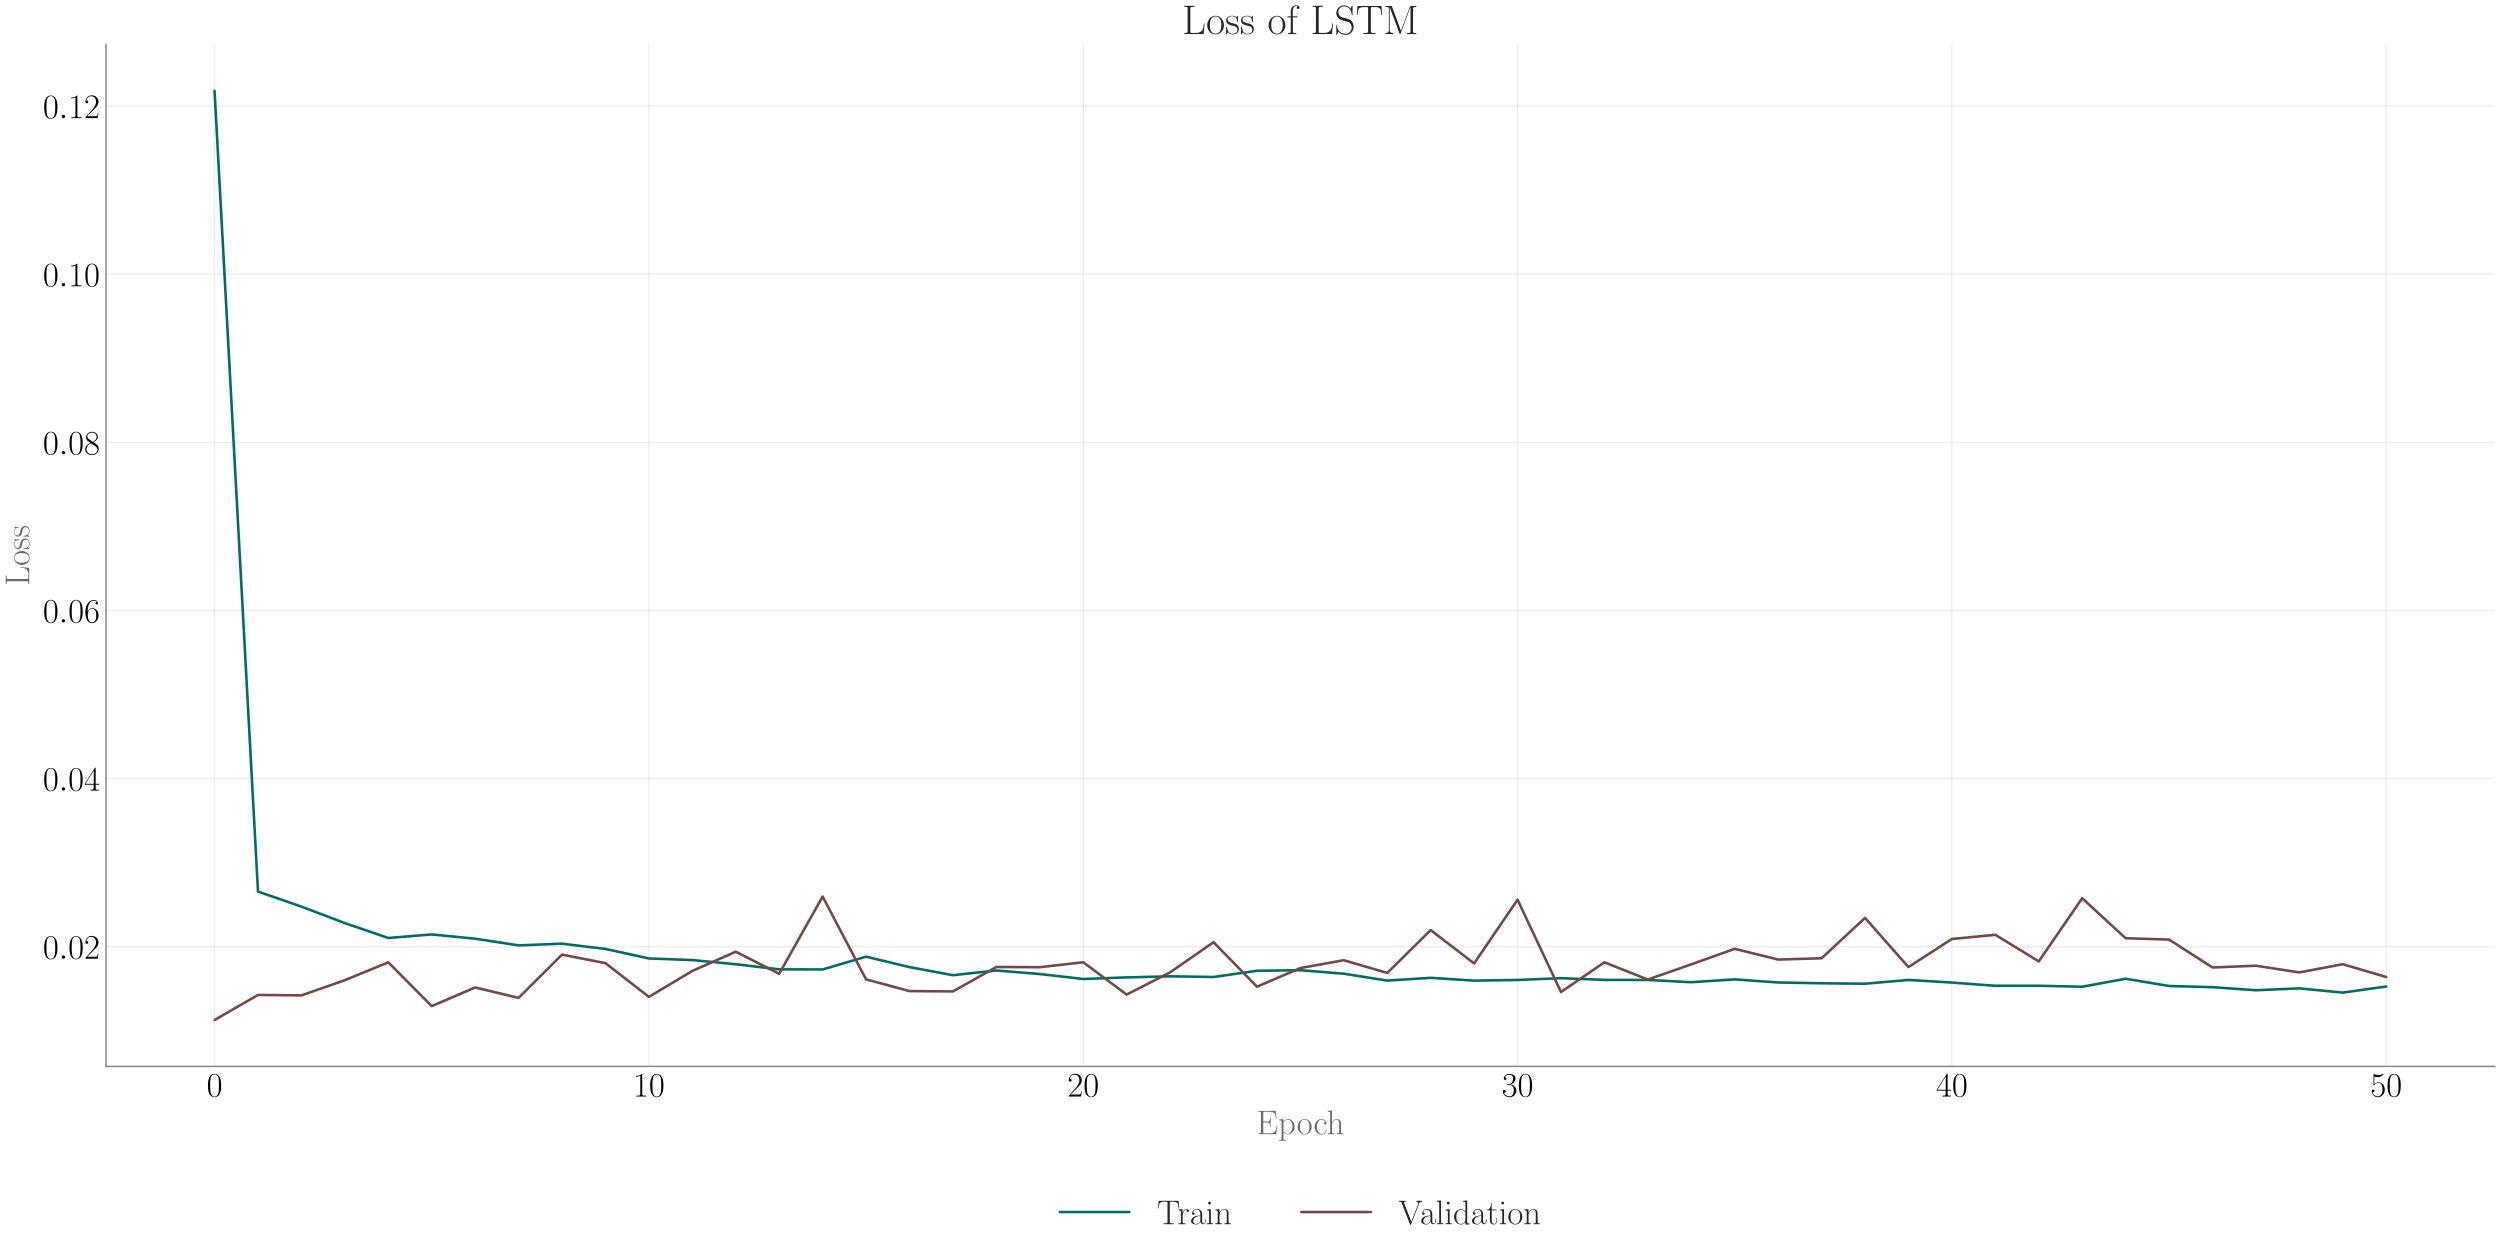
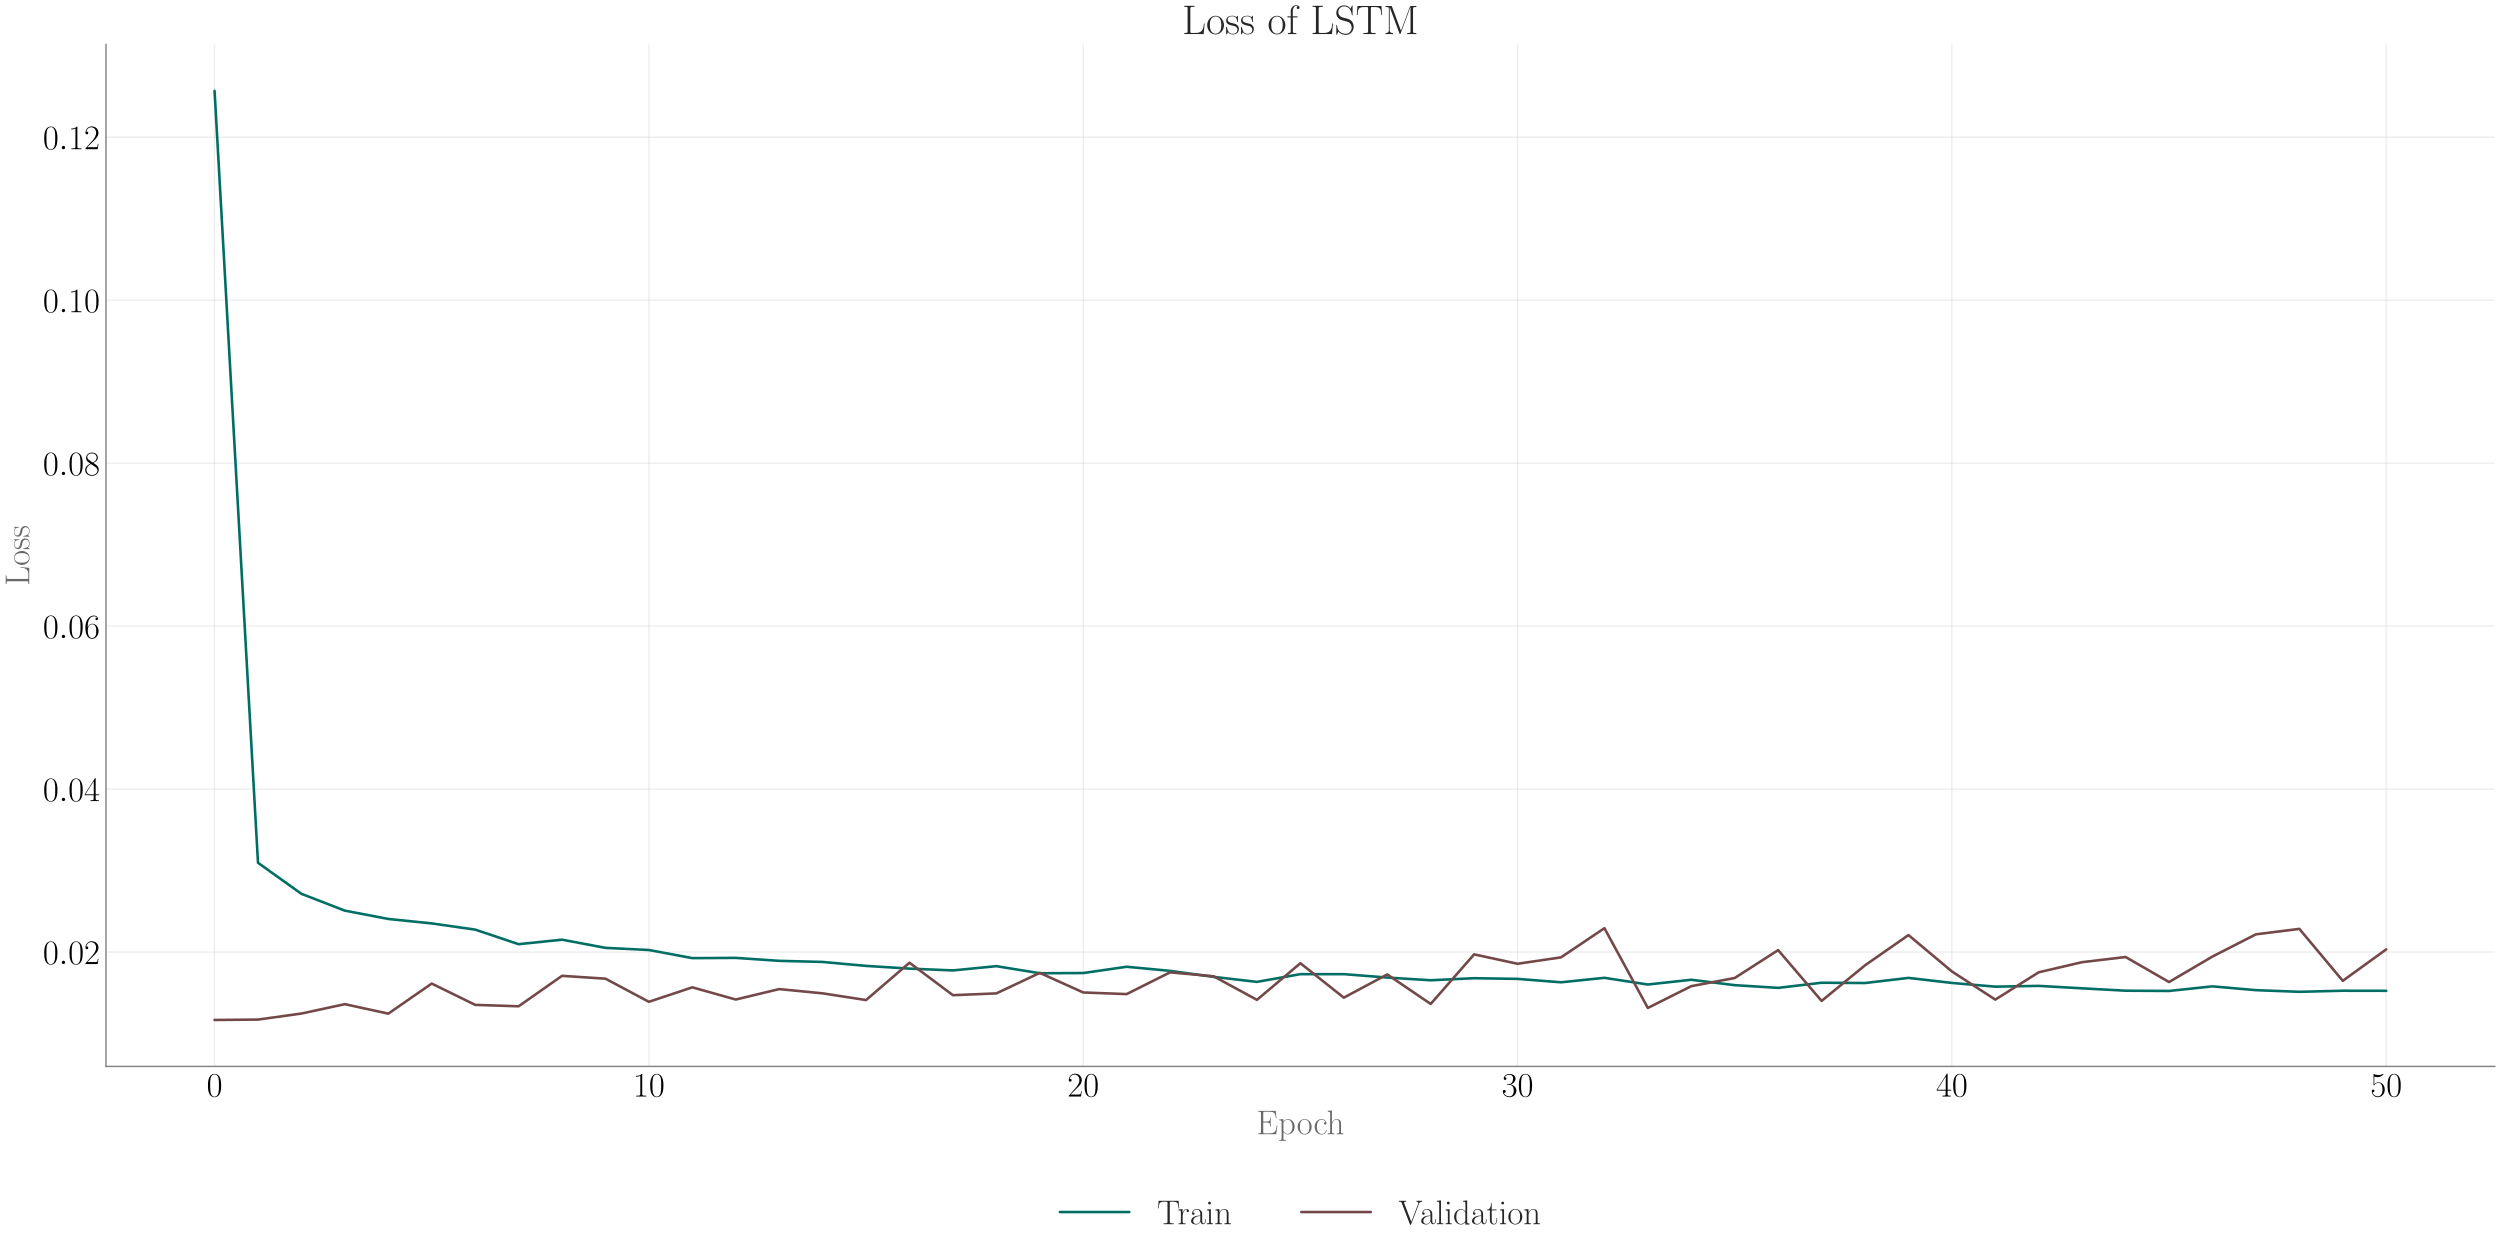
<svg xmlns="http://www.w3.org/2000/svg" xmlns:xlink="http://www.w3.org/1999/xlink" width="1440pt" height="720pt" viewBox="0 0 1440 720" version="1.1">
  <defs>
    <style type="text/css">*{stroke-linejoin: round; stroke-linecap: butt}</style>
  </defs>
  <g id="figure_1">
    <g id="patch_1">
      <path d="M 0 720  L 1440 720  L 1440 0  L 0 0  z " style="fill: #ffffff" />
    </g>
    <g id="axes_1">
      <g id="patch_2">
        <path d="M 61.047 614.259  L 1437 614.259  L 1437 25.605  L 61.047 25.605  z " style="fill: #ffffff" />
      </g>
      <g id="matplotlib.axis_1">
        <g id="xtick_1">
          <g id="line2d_1">
-             <path d="M 123.59 614.259  L 123.59 25.605  " clip-path="url(#p2615572c5c)" style="fill: none; stroke: #cccccc; stroke-opacity: 0.35; stroke-width: 0.8; stroke-linecap: round" />
+             <path d="M 123.59 614.259  L 123.59 25.605  " clip-path="url(#pb50b42ead4)" style="fill: none; stroke: #cccccc; stroke-opacity: 0.35; stroke-width: 0.8; stroke-linecap: round" />
          </g>
          <g id="text_1">
            <g transform="translate(119.0209 631.5957) scale(0.2 -0.2)">
              <defs>
                <path id="CMR17-30" d="M 2688 2025  C 2688 2416 2682 3080 2413 3591  C 2176 4039 1798 4198 1466 4198  C 1158 4198 768 4058 525 3597  C 269 3118 243 2524 243 2025  C 243 1661 250 1106 448 619  C 723 -39 1216 -128 1466 -128  C 1760 -128 2208 -7 2470 600  C 2662 1042 2688 1559 2688 2025  z M 1466 -26  C 1056 -26 813 325 723 812  C 653 1188 653 1738 653 2096  C 653 2588 653 2997 736 3387  C 858 3929 1216 4096 1466 4096  C 1728 4096 2067 3923 2189 3400  C 2272 3036 2278 2607 2278 2096  C 2278 1680 2278 1169 2202 792  C 2067 95 1690 -26 1466 -26  z " transform="scale(0.015625)" />
              </defs>
              <use xlink:href="#CMR17-30" transform="scale(0.996264)" />
            </g>
          </g>
        </g>
        <g id="xtick_2">
          <g id="line2d_2">
-             <path d="M 373.763 614.259  L 373.763 25.605  " clip-path="url(#p2615572c5c)" style="fill: none; stroke: #cccccc; stroke-opacity: 0.35; stroke-width: 0.8; stroke-linecap: round" />
+             <path d="M 373.763 614.259  L 373.763 25.605  " clip-path="url(#pb50b42ead4)" style="fill: none; stroke: #cccccc; stroke-opacity: 0.35; stroke-width: 0.8; stroke-linecap: round" />
          </g>
          <g id="text_2">
            <g transform="translate(364.6251 631.5957) scale(0.2 -0.2)">
              <defs>
                <path id="CMR17-31" d="M 1702 4058  C 1702 4192 1696 4192 1606 4192  C 1357 3916 979 3827 621 3827  C 602 3827 570 3827 563 3808  C 557 3795 557 3782 557 3648  C 755 3648 1088 3686 1344 3839  L 1344 461  C 1344 236 1331 160 781 160  L 589 160  L 589 0  C 896 0 1216 0 1523 0  C 1830 0 2150 0 2458 0  L 2458 160  L 2266 160  C 1715 160 1702 230 1702 458  L 1702 4058  z " transform="scale(0.015625)" />
              </defs>
              <use xlink:href="#CMR17-31" transform="scale(0.996264)" />
              <use xlink:href="#CMR17-30" transform="translate(45.69048 0) scale(0.996264)" />
            </g>
          </g>
        </g>
        <g id="xtick_3">
          <g id="line2d_3">
-             <path d="M 623.937 614.259  L 623.937 25.605  " clip-path="url(#p2615572c5c)" style="fill: none; stroke: #cccccc; stroke-opacity: 0.35; stroke-width: 0.8; stroke-linecap: round" />
+             <path d="M 623.937 614.259  L 623.937 25.605  " clip-path="url(#pb50b42ead4)" style="fill: none; stroke: #cccccc; stroke-opacity: 0.35; stroke-width: 0.8; stroke-linecap: round" />
          </g>
          <g id="text_3">
            <g transform="translate(614.7984 631.5957) scale(0.2 -0.2)">
              <defs>
                <path id="CMR17-32" d="M 2669 989  L 2554 989  C 2490 536 2438 459 2413 420  C 2381 369 1920 369 1830 369  L 602 369  C 832 619 1280 1072 1824 1597  C 2214 1967 2669 2402 2669 3035  C 2669 3790 2067 4224 1395 4224  C 691 4224 262 3604 262 3030  C 262 2780 448 2748 525 2748  C 589 2748 781 2787 781 3010  C 781 3207 614 3264 525 3264  C 486 3264 448 3258 422 3245  C 544 3790 915 4058 1306 4058  C 1862 4058 2227 3617 2227 3035  C 2227 2479 1901 2000 1536 1584  L 262 146  L 262 0  L 2515 0  L 2669 989  z " transform="scale(0.015625)" />
              </defs>
              <use xlink:href="#CMR17-32" transform="scale(0.996264)" />
              <use xlink:href="#CMR17-30" transform="translate(45.69048 0) scale(0.996264)" />
            </g>
          </g>
        </g>
        <g id="xtick_4">
          <g id="line2d_4">
-             <path d="M 874.11 614.259  L 874.11 25.605  " clip-path="url(#p2615572c5c)" style="fill: none; stroke: #cccccc; stroke-opacity: 0.35; stroke-width: 0.8; stroke-linecap: round" />
+             <path d="M 874.11 614.259  L 874.11 25.605  " clip-path="url(#pb50b42ead4)" style="fill: none; stroke: #cccccc; stroke-opacity: 0.35; stroke-width: 0.8; stroke-linecap: round" />
          </g>
          <g id="text_4">
            <g transform="translate(864.9717 631.5957) scale(0.2 -0.2)">
              <defs>
                <path id="CMR17-33" d="M 1414 2157  C 1984 2157 2234 1662 2234 1090  C 2234 320 1824 25 1453 25  C 1114 25 563 194 390 693  C 422 680 454 680 486 680  C 640 680 755 782 755 948  C 755 1133 614 1216 486 1216  C 378 1216 211 1165 211 926  C 211 335 787 -128 1466 -128  C 2176 -128 2720 430 2720 1085  C 2720 1707 2208 2157 1600 2227  C 2086 2328 2554 2756 2554 3329  C 2554 3820 2048 4179 1472 4179  C 890 4179 378 3829 378 3329  C 378 3110 544 3072 627 3072  C 762 3072 877 3155 877 3321  C 877 3486 762 3569 627 3569  C 602 3569 570 3569 544 3557  C 730 3959 1235 4032 1459 4032  C 1683 4032 2106 3925 2106 3320  C 2106 3143 2080 2828 1862 2550  C 1670 2304 1453 2304 1242 2284  C 1210 2284 1062 2269 1037 2269  C 992 2263 966 2257 966 2208  C 966 2163 973 2157 1101 2157  L 1414 2157  z " transform="scale(0.015625)" />
              </defs>
              <use xlink:href="#CMR17-33" transform="scale(0.996264)" />
              <use xlink:href="#CMR17-30" transform="translate(45.69048 0) scale(0.996264)" />
            </g>
          </g>
        </g>
        <g id="xtick_5">
          <g id="line2d_5">
-             <path d="M 1124.283 614.259  L 1124.283 25.605  " clip-path="url(#p2615572c5c)" style="fill: none; stroke: #cccccc; stroke-opacity: 0.35; stroke-width: 0.8; stroke-linecap: round" />
+             <path d="M 1124.283 614.259  L 1124.283 25.605  " clip-path="url(#pb50b42ead4)" style="fill: none; stroke: #cccccc; stroke-opacity: 0.35; stroke-width: 0.8; stroke-linecap: round" />
          </g>
          <g id="text_5">
            <g transform="translate(1115.145 631.5957) scale(0.2 -0.2)">
              <defs>
                <path id="CMR17-34" d="M 2150 4122  C 2150 4256 2144 4256 2029 4256  L 128 1254  L 128 1088  L 1779 1088  L 1779 457  C 1779 224 1766 160 1318 160  L 1197 160  L 1197 0  C 1402 0 1747 0 1965 0  C 2182 0 2528 0 2733 0  L 2733 160  L 2611 160  C 2163 160 2150 224 2150 457  L 2150 1088  L 2803 1088  L 2803 1254  L 2150 1254  L 2150 4122  z M 1798 3703  L 1798 1254  L 256 1254  L 1798 3703  z " transform="scale(0.015625)" />
              </defs>
              <use xlink:href="#CMR17-34" transform="scale(0.996264)" />
              <use xlink:href="#CMR17-30" transform="translate(45.69048 0) scale(0.996264)" />
            </g>
          </g>
        </g>
        <g id="xtick_6">
          <g id="line2d_6">
-             <path d="M 1374.456 614.259  L 1374.456 25.605  " clip-path="url(#p2615572c5c)" style="fill: none; stroke: #cccccc; stroke-opacity: 0.35; stroke-width: 0.8; stroke-linecap: round" />
+             <path d="M 1374.456 614.259  L 1374.456 25.605  " clip-path="url(#pb50b42ead4)" style="fill: none; stroke: #cccccc; stroke-opacity: 0.35; stroke-width: 0.8; stroke-linecap: round" />
          </g>
          <g id="text_6">
            <g transform="translate(1365.318 631.5957) scale(0.2 -0.2)">
              <defs>
                <path id="CMR17-35" d="M 730 3692  C 794 3666 1056 3584 1325 3584  C 1920 3584 2246 3911 2432 4100  C 2432 4157 2432 4192 2394 4192  C 2387 4192 2374 4192 2323 4163  C 2099 4058 1837 3973 1517 3973  C 1325 3973 1037 3999 723 4139  C 653 4171 640 4171 634 4171  C 602 4171 595 4164 595 4037  L 595 2203  C 595 2089 595 2057 659 2057  C 691 2057 704 2070 736 2114  C 941 2401 1222 2522 1542 2522  C 1766 2522 2246 2382 2246 1289  C 2246 1085 2246 715 2054 421  C 1894 159 1645 25 1370 25  C 947 25 518 320 403 814  C 429 807 480 795 506 795  C 589 795 749 840 749 1038  C 749 1210 627 1280 506 1280  C 358 1280 262 1190 262 1011  C 262 454 704 -128 1382 -128  C 2042 -128 2669 440 2669 1264  C 2669 2030 2170 2624 1549 2624  C 1222 2624 947 2503 730 2274  L 730 3692  z " transform="scale(0.015625)" />
              </defs>
              <use xlink:href="#CMR17-35" transform="scale(0.996264)" />
              <use xlink:href="#CMR17-30" transform="translate(45.69048 0) scale(0.996264)" />
            </g>
          </g>
        </g>
        <g id="text_7">
          <g style="fill: #696969" transform="translate(723.7076 653.3083) scale(0.2 -0.2)">
            <defs>
              <path id="CMR17-45" d="M 3885 1615  L 3770 1615  C 3629 676 3546 166 2419 166  L 1530 166  C 1274 166 1261 197 1261 414  L 1261 2176  L 1862 2176  C 2464 2176 2522 1960 2522 1430  L 2637 1430  L 2637 3081  L 2522 3081  C 2522 2557 2464 2342 1862 2342  L 1261 2342  L 1261 3913  C 1261 4128 1274 4160 1530 4160  L 2406 4160  C 3398 4160 3514 3769 3603 2929  L 3718 2929  L 3565 4325  L 326 4325  L 326 4160  C 768 4160 838 4160 838 3874  L 838 451  C 838 166 768 166 326 166  L 326 0  L 3654 0  L 3885 1615  z " transform="scale(0.015625)" />
              <path id="CMR17-70" d="M 1408 -1063  C 998 -1063 973 -1037 973 -789  L 973 402  C 1158 134 1427 -38 1766 -38  C 2406 -38 3053 523 3053 1388  C 3053 2191 2496 2802 1837 2802  C 1453 2802 1139 2592 960 2338  L 960 2802  L 198 2732  L 198 2567  C 576 2567 634 2528 634 2223  L 634 -789  C 634 -1031 608 -1063 198 -1063  L 198 -1228  C 352 -1216 634 -1216 800 -1216  C 966 -1216 1254 -1216 1408 -1228  L 1408 -1063  z M 973 2012  C 973 2102 973 2235 1222 2471  C 1254 2497 1472 2688 1792 2688  C 2259 2688 2643 2108 2643 1382  C 2643 656 2234 64 1728 64  C 1498 64 1248 172 1056 472  C 973 612 973 650 973 752  L 973 2012  z " transform="scale(0.015625)" />
              <path id="CMR17-6f" d="M 2758 1356  C 2758 2176 2163 2816 1466 2816  C 768 2816 173 2176 173 1356  C 173 551 768 -64 1466 -64  C 2163 -64 2758 551 2758 1356  z M 1466 51  C 1165 51 909 230 762 480  C 602 767 582 1126 582 1408  C 582 1677 595 2010 762 2298  C 890 2509 1139 2714 1466 2714  C 1754 2714 1997 2554 2150 2330  C 2349 2029 2349 1607 2349 1408  C 2349 1158 2336 775 2163 467  C 1984 173 1709 51 1466 51  z " transform="scale(0.015625)" />
              <path id="CMR17-63" d="M 2234 2240  C 2112 2240 1933 2240 1933 2017  C 1933 1838 2080 1787 2163 1787  C 2208 1787 2394 1807 2394 2024  C 2394 2467 1958 2803 1466 2803  C 787 2803 211 2178 211 1363  C 211 516 813 -64 1466 -64  C 2259 -64 2458 677 2458 748  C 2458 774 2451 793 2406 793  C 2362 793 2355 787 2330 703  C 2163 180 1798 51 1523 51  C 1114 51 621 427 621 1369  C 621 2338 1094 2688 1472 2688  C 1722 2688 2093 2573 2234 2240  z " transform="scale(0.015625)" />
              <path id="CMR17-68" d="M 2656 1933  C 2656 2259 2592 2790 1837 2790  C 1312 2790 1056 2368 979 2157  L 973 2157  L 973 4396  L 211 4326  L 211 4160  C 589 4160 646 4122 646 3817  L 646 426  C 646 184 621 153 211 153  L 211 -13  C 365 0 646 0 813 0  C 979 0 1267 0 1421 -13  L 1421 153  C 1011 153 986 178 986 428  L 986 1658  C 986 2247 1344 2688 1792 2688  C 2266 2688 2317 2266 2317 1958  L 2317 428  C 2317 184 2291 153 1882 153  L 1882 -13  C 2035 0 2317 0 2483 0  C 2650 0 2938 0 3091 -13  L 3091 153  C 2682 153 2656 178 2656 428  L 2656 1933  z " transform="scale(0.015625)" />
            </defs>
            <use xlink:href="#CMR17-45" transform="scale(0.996264)" />
            <use xlink:href="#CMR17-70" transform="translate(62.5863 0) scale(0.996264)" />
            <use xlink:href="#CMR17-6f" transform="translate(116.0841 0) scale(0.996264)" />
            <use xlink:href="#CMR17-63" transform="translate(164.377 0) scale(0.996264)" />
            <use xlink:href="#CMR17-68" transform="translate(202.2602 0) scale(0.996264)" />
          </g>
        </g>
      </g>
      <g id="matplotlib.axis_2">
        <g id="ytick_1">
          <g id="line2d_7">
-             <path d="M 61.047 545.301  L 1437 545.301  " clip-path="url(#p2615572c5c)" style="fill: none; stroke: #cccccc; stroke-opacity: 0.35; stroke-width: 0.8; stroke-linecap: round" />
+             <path d="M 61.047 548.383  L 1437 548.383  " clip-path="url(#pb50b42ead4)" style="fill: none; stroke: #cccccc; stroke-opacity: 0.35; stroke-width: 0.8; stroke-linecap: round" />
          </g>
          <g id="text_8">
-             <g transform="translate(24.71287 552.2194) scale(0.2 -0.2)">
+             <g transform="translate(24.71287 555.3015) scale(0.2 -0.2)">
              <defs>
                <path id="CMMI12-3a" d="M 1178 307  C 1178 492 1024 619 870 619  C 685 619 557 466 557 313  C 557 128 710 0 864 0  C 1050 0 1178 153 1178 307  z " transform="scale(0.015625)" />
              </defs>
              <use xlink:href="#CMR17-30" transform="scale(0.996264)" />
              <use xlink:href="#CMMI12-3a" transform="translate(45.69048 0) scale(0.996264)" />
              <use xlink:href="#CMR17-30" transform="translate(72.78765 0) scale(0.996264)" />
              <use xlink:href="#CMR17-32" transform="translate(118.4781 0) scale(0.996264)" />
            </g>
          </g>
        </g>
        <g id="ytick_2">
          <g id="line2d_8">
-             <path d="M 61.047 448.469  L 1437 448.469  " clip-path="url(#p2615572c5c)" style="fill: none; stroke: #cccccc; stroke-opacity: 0.35; stroke-width: 0.8; stroke-linecap: round" />
+             <path d="M 61.047 454.513  L 1437 454.513  " clip-path="url(#pb50b42ead4)" style="fill: none; stroke: #cccccc; stroke-opacity: 0.35; stroke-width: 0.8; stroke-linecap: round" />
          </g>
          <g id="text_9">
-             <g transform="translate(24.71287 455.3879) scale(0.2 -0.2)">
+             <g transform="translate(24.71287 461.4316) scale(0.2 -0.2)">
              <use xlink:href="#CMR17-30" transform="scale(0.996264)" />
              <use xlink:href="#CMMI12-3a" transform="translate(45.69048 0) scale(0.996264)" />
              <use xlink:href="#CMR17-30" transform="translate(72.78765 0) scale(0.996264)" />
              <use xlink:href="#CMR17-34" transform="translate(118.4781 0) scale(0.996264)" />
            </g>
          </g>
        </g>
        <g id="ytick_3">
          <g id="line2d_9">
-             <path d="M 61.047 351.638  L 1437 351.638  " clip-path="url(#p2615572c5c)" style="fill: none; stroke: #cccccc; stroke-opacity: 0.35; stroke-width: 0.8; stroke-linecap: round" />
+             <path d="M 61.047 360.643  L 1437 360.643  " clip-path="url(#pb50b42ead4)" style="fill: none; stroke: #cccccc; stroke-opacity: 0.35; stroke-width: 0.8; stroke-linecap: round" />
          </g>
          <g id="text_10">
-             <g transform="translate(24.71287 358.5565) scale(0.2 -0.2)">
+             <g transform="translate(24.71287 367.5617) scale(0.2 -0.2)">
              <defs>
                <path id="CMR17-36" d="M 678 2176  C 678 3690 1395 4032 1811 4032  C 1946 4032 2272 4009 2400 3776  C 2298 3776 2106 3776 2106 3553  C 2106 3381 2246 3323 2336 3323  C 2394 3323 2566 3348 2566 3560  C 2566 3954 2246 4179 1805 4179  C 1043 4179 243 3390 243 1984  C 243 253 966 -128 1478 -128  C 2099 -128 2688 427 2688 1283  C 2688 2081 2170 2662 1517 2662  C 1126 2662 838 2407 678 1960  L 678 2176  z M 1478 25  C 691 25 691 1200 691 1436  C 691 1896 909 2560 1504 2560  C 1613 2560 1926 2560 2138 2120  C 2253 1870 2253 1609 2253 1289  C 2253 944 2253 690 2118 434  C 1978 171 1773 25 1478 25  z " transform="scale(0.015625)" />
              </defs>
              <use xlink:href="#CMR17-30" transform="scale(0.996264)" />
              <use xlink:href="#CMMI12-3a" transform="translate(45.69048 0) scale(0.996264)" />
              <use xlink:href="#CMR17-30" transform="translate(72.78765 0) scale(0.996264)" />
              <use xlink:href="#CMR17-36" transform="translate(118.4781 0) scale(0.996264)" />
            </g>
          </g>
        </g>
        <g id="ytick_4">
          <g id="line2d_10">
-             <path d="M 61.047 254.807  L 1437 254.807  " clip-path="url(#p2615572c5c)" style="fill: none; stroke: #cccccc; stroke-opacity: 0.35; stroke-width: 0.8; stroke-linecap: round" />
+             <path d="M 61.047 266.773  L 1437 266.773  " clip-path="url(#pb50b42ead4)" style="fill: none; stroke: #cccccc; stroke-opacity: 0.35; stroke-width: 0.8; stroke-linecap: round" />
          </g>
          <g id="text_11">
-             <g transform="translate(24.71287 261.725) scale(0.2 -0.2)">
+             <g transform="translate(24.71287 273.6919) scale(0.2 -0.2)">
              <defs>
                <path id="CMR17-38" d="M 1741 2264  C 2144 2467 2554 2773 2554 3263  C 2554 3841 1990 4179 1472 4179  C 890 4179 378 3759 378 3180  C 378 3021 416 2747 666 2505  C 730 2442 998 2251 1171 2130  C 883 1983 211 1634 211 934  C 211 279 838 -128 1459 -128  C 2144 -128 2720 362 2720 1010  C 2720 1590 2330 1857 2074 2029  L 1741 2264  z M 902 2822  C 851 2854 595 3051 595 3351  C 595 3739 998 4032 1459 4032  C 1965 4032 2336 3676 2336 3262  C 2336 2669 1670 2331 1638 2331  C 1632 2331 1626 2331 1574 2370  L 902 2822  z M 2080 1519  C 2176 1449 2483 1240 2483 851  C 2483 381 2010 25 1472 25  C 890 25 448 438 448 940  C 448 1443 838 1862 1280 2060  L 2080 1519  z " transform="scale(0.015625)" />
              </defs>
              <use xlink:href="#CMR17-30" transform="scale(0.996264)" />
              <use xlink:href="#CMMI12-3a" transform="translate(45.69048 0) scale(0.996264)" />
              <use xlink:href="#CMR17-30" transform="translate(72.78765 0) scale(0.996264)" />
              <use xlink:href="#CMR17-38" transform="translate(118.4781 0) scale(0.996264)" />
            </g>
          </g>
        </g>
        <g id="ytick_5">
          <g id="line2d_11">
-             <path d="M 61.047 157.975  L 1437 157.975  " clip-path="url(#p2615572c5c)" style="fill: none; stroke: #cccccc; stroke-opacity: 0.35; stroke-width: 0.8; stroke-linecap: round" />
+             <path d="M 61.047 172.904  L 1437 172.904  " clip-path="url(#pb50b42ead4)" style="fill: none; stroke: #cccccc; stroke-opacity: 0.35; stroke-width: 0.8; stroke-linecap: round" />
          </g>
          <g id="text_12">
-             <g transform="translate(24.71287 164.8936) scale(0.2 -0.2)">
+             <g transform="translate(24.71287 179.822) scale(0.2 -0.2)">
              <use xlink:href="#CMR17-30" transform="scale(0.996264)" />
              <use xlink:href="#CMMI12-3a" transform="translate(45.69048 0) scale(0.996264)" />
              <use xlink:href="#CMR17-31" transform="translate(72.78765 0) scale(0.996264)" />
              <use xlink:href="#CMR17-30" transform="translate(118.4781 0) scale(0.996264)" />
            </g>
          </g>
        </g>
        <g id="ytick_6">
          <g id="line2d_12">
-             <path d="M 61.047 61.144  L 1437 61.144  " clip-path="url(#p2615572c5c)" style="fill: none; stroke: #cccccc; stroke-opacity: 0.35; stroke-width: 0.8; stroke-linecap: round" />
+             <path d="M 61.047 79.034  L 1437 79.034  " clip-path="url(#pb50b42ead4)" style="fill: none; stroke: #cccccc; stroke-opacity: 0.35; stroke-width: 0.8; stroke-linecap: round" />
          </g>
          <g id="text_13">
-             <g transform="translate(24.71287 68.0621) scale(0.2 -0.2)">
+             <g transform="translate(24.71287 85.95213) scale(0.2 -0.2)">
              <use xlink:href="#CMR17-30" transform="scale(0.996264)" />
              <use xlink:href="#CMMI12-3a" transform="translate(45.69048 0) scale(0.996264)" />
              <use xlink:href="#CMR17-31" transform="translate(72.78765 0) scale(0.996264)" />
              <use xlink:href="#CMR17-32" transform="translate(118.4781 0) scale(0.996264)" />
            </g>
          </g>
        </g>
        <g id="text_14">
          <g style="fill: #696969" transform="translate(16.83724 337.3991) rotate(-90) scale(0.2 -0.2)">
            <defs>
              <path id="CMR17-4c" d="M 3469 1615  L 3354 1615  C 3302 983 3219 166 2125 166  L 1530 166  C 1274 166 1261 197 1261 414  L 1261 3898  C 1261 4129 1274 4192 1760 4192  L 1901 4192  L 1901 4352  C 1638 4352 1331 4352 1069 4352  C 870 4352 512 4352 326 4352  L 326 4192  C 768 4192 838 4192 838 3905  L 838 452  C 838 166 768 166 326 166  L 326 0  L 3315 0  L 3469 1615  z " transform="scale(0.015625)" />
              <path id="CMR17-73" d="M 1978 2697  C 1978 2813 1971 2819 1933 2819  C 1907 2819 1901 2813 1824 2717  C 1805 2691 1747 2626 1728 2601  C 1523 2819 1235 2819 1126 2819  C 416 2819 160 2447 160 2076  C 160 1498 813 1365 998 1325  C 1402 1243 1542 1217 1677 1101  C 1760 1025 1901 884 1901 654  C 1901 384 1747 38 1158 38  C 602 38 403 460 288 1021  C 269 1110 269 1117 218 1117  C 166 1117 160 1110 160 983  L 160 63  C 160 -51 166 -58 205 -58  C 237 -58 243 -51 275 0  C 314 57 410 211 448 276  C 576 103 800 -64 1158 -64  C 1792 -64 2131 283 2131 784  C 2131 1112 1958 1285 1875 1362  C 1683 1561 1459 1606 1190 1657  C 838 1735 390 1825 390 2217  C 390 2383 480 2737 1126 2737  C 1811 2737 1850 2094 1862 1888  C 1869 1856 1901 1849 1920 1849  C 1978 1849 1978 1869 1978 1978  L 1978 2697  z " transform="scale(0.015625)" />
            </defs>
            <use xlink:href="#CMR17-4c" transform="scale(0.996264)" />
            <use xlink:href="#CMR17-6f" transform="translate(57.38141 0) scale(0.996264)" />
            <use xlink:href="#CMR17-73" transform="translate(103.0719 0) scale(0.996264)" />
            <use xlink:href="#CMR17-73" transform="translate(138.8732 0) scale(0.996264)" />
          </g>
        </g>
      </g>
      <g id="line2d_13">
-         <path d="M 123.59 52.362  L 148.607 513.543  L 173.625 522.226  L 198.642 531.729  L 223.659 540.272  L 248.677 538.245  L 273.694 540.695  L 298.711 544.54  L 323.729 543.566  L 348.746 546.594  L 373.763 552.068  L 398.781 552.996  L 423.798 555.408  L 448.815 558.341  L 473.833 558.393  L 498.85 551.048  L 523.867 557.069  L 548.885 561.712  L 573.902 558.994  L 598.919 561.041  L 623.937 563.896  L 648.954 562.983  L 673.971 562.347  L 698.989 562.755  L 724.006 559.172  L 749.023 558.832  L 774.041 560.859  L 799.058 564.823  L 824.075 563.229  L 849.092 564.85  L 874.11 564.467  L 899.127 563.426  L 924.144 564.419  L 949.162 564.452  L 974.179 565.756  L 999.196 564.129  L 1024.214 565.901  L 1049.231 566.36  L 1074.248 566.617  L 1099.266 564.457  L 1124.283 565.942  L 1149.3 567.821  L 1174.318 567.79  L 1199.335 568.357  L 1224.352 563.762  L 1249.37 567.93  L 1274.387 568.615  L 1299.404 570.381  L 1324.422 569.309  L 1349.439 571.733  L 1374.456 568.238  " clip-path="url(#p2615572c5c)" style="fill: none; stroke: #006e64; stroke-width: 1.5; stroke-linecap: round" />
+         <path d="M 123.59 52.362  L 148.607 496.964  L 173.625 514.848  L 198.642 524.539  L 223.659 529.327  L 248.677 531.881  L 273.694 535.465  L 298.711 543.852  L 323.729 541.255  L 348.746 545.967  L 373.763 547.207  L 398.781 551.885  L 423.798 551.745  L 448.815 553.443  L 473.833 554.081  L 498.85 556.349  L 523.867 557.923  L 548.885 558.964  L 573.902 556.51  L 598.919 560.585  L 623.937 560.471  L 648.954 556.846  L 673.971 559.22  L 698.989 562.671  L 724.006 565.563  L 749.023 561.111  L 774.041 561.102  L 799.058 563.076  L 824.075 564.629  L 849.092 563.448  L 874.11 563.841  L 899.127 565.805  L 924.144 563.224  L 949.162 567.081  L 974.179 564.343  L 999.196 567.453  L 1024.214 569.014  L 1049.231 566.056  L 1074.248 566.22  L 1099.266 563.276  L 1124.283 566.168  L 1149.3 568.316  L 1174.318 567.866  L 1199.335 569.28  L 1224.352 570.643  L 1249.37 570.79  L 1274.387 568.142  L 1299.404 570.331  L 1324.422 571.285  L 1349.439 570.657  L 1374.456 570.705  " clip-path="url(#pb50b42ead4)" style="fill: none; stroke: #006e64; stroke-width: 1.5; stroke-linecap: round" />
      </g>
      <g id="line2d_14">
-         <path d="M 123.59 587.502  L 148.607 573.095  L 173.625 573.329  L 198.642 564.592  L 223.659 554.297  L 248.677 579.53  L 273.694 568.789  L 298.711 574.774  L 323.729 549.861  L 348.746 554.783  L 373.763 574.19  L 398.781 559.269  L 423.798 548.19  L 448.815 560.919  L 473.833 516.404  L 498.85 564.107  L 523.867 570.865  L 548.885 571.058  L 573.902 556.98  L 598.919 557.11  L 623.937 554.256  L 648.954 572.882  L 673.971 560.077  L 698.989 542.713  L 724.006 568.344  L 749.023 557.591  L 774.041 553.095  L 799.058 560.421  L 824.075 535.727  L 849.092 554.939  L 874.11 518.228  L 899.127 571.395  L 924.144 554.296  L 949.162 564.215  L 974.179 555.47  L 999.196 546.506  L 1024.214 552.711  L 1049.231 551.963  L 1074.248 528.708  L 1099.266 557.029  L 1124.283 540.865  L 1149.3 538.44  L 1174.318 553.765  L 1199.335 517.385  L 1224.352 540.42  L 1249.37 541.201  L 1274.387 557.262  L 1299.404 556.26  L 1324.422 560.104  L 1349.439 555.392  L 1374.456 562.75  " clip-path="url(#p2615572c5c)" style="fill: none; stroke: #734848; stroke-width: 1.5; stroke-linecap: round" />
+         <path d="M 123.59 587.502  L 148.607 587.273  L 173.625 583.795  L 198.642 578.398  L 223.659 583.859  L 248.677 566.529  L 273.694 578.801  L 298.711 579.625  L 323.729 562.083  L 348.746 563.712  L 373.763 577.04  L 398.781 568.705  L 423.798 575.733  L 448.815 569.714  L 473.833 572.167  L 498.85 576.03  L 523.867 554.528  L 548.885 573.225  L 573.902 572.198  L 598.919 560.373  L 623.937 571.664  L 648.954 572.6  L 673.971 560.073  L 698.989 562.316  L 724.006 575.913  L 749.023 554.821  L 774.041 574.651  L 799.058 561.275  L 824.075 578.277  L 849.092 549.722  L 874.11 555.132  L 899.127 551.44  L 924.144 534.643  L 949.162 580.579  L 974.179 568.025  L 999.196 563.327  L 1024.214 547.27  L 1049.231 576.53  L 1074.248 556.028  L 1099.266 538.605  L 1124.283 559.543  L 1149.3 575.772  L 1174.318 560.022  L 1199.335 554.203  L 1224.352 551.24  L 1249.37 565.656  L 1274.387 550.959  L 1299.404 538.174  L 1324.422 535.037  L 1349.439 564.953  L 1374.456 546.847  " clip-path="url(#pb50b42ead4)" style="fill: none; stroke: #734848; stroke-width: 1.5; stroke-linecap: round" />
      </g>
      <g id="patch_3">
        <path d="M 61.047 614.259  L 61.047 25.605  " style="fill: none; stroke: #808080; stroke-width: 0.8; stroke-linejoin: miter; stroke-linecap: square" />
      </g>
      <g id="patch_4">
        <path d="M 61.047 614.259  L 1437 614.259  " style="fill: none; stroke: #808080; stroke-width: 0.8; stroke-linejoin: miter; stroke-linecap: square" />
      </g>
      <g id="text_15">
        <g style="fill: #262626" transform="translate(680.9275 19.60465) scale(0.24 -0.24)">
          <defs>
            <path id="CMR17-66" d="M 979 2560  L 1709 2560  L 1709 2725  L 966 2725  L 966 3494  C 966 4022 1235 4352 1510 4352  C 1594 4352 1690 4327 1754 4282  C 1702 4269 1568 4225 1568 4067  C 1568 3901 1696 3850 1786 3850  C 1875 3850 2003 3901 2003 4067  C 2003 4308 1773 4454 1517 4454  C 1152 4454 653 4156 653 3481  L 653 2725  L 141 2725  L 141 2560  L 653 2560  L 653 427  C 653 184 627 153 218 153  L 218 -13  C 371 0 666 0 832 0  C 1018 0 1344 0 1517 -13  L 1517 153  C 1056 153 979 153 979 439  L 979 2560  z " transform="scale(0.015625)" />
            <path id="CMR17-53" d="M 2803 4290  C 2803 4404 2797 4411 2758 4411  C 2720 4411 2707 4385 2682 4328  L 2490 3907  C 2246 4257 1875 4416 1472 4416  C 819 4416 294 3901 294 3253  C 294 3056 339 2776 557 2510  C 794 2218 1018 2167 1530 2033  C 1722 1982 2042 1899 2106 1874  C 2470 1722 2662 1341 2662 985  C 2662 527 2336 38 1779 38  C 1094 38 454 419 410 1311  C 403 1413 397 1419 352 1419  C 301 1419 294 1413 294 1285  L 294 -1  C 294 -115 301 -122 339 -122  C 384 -122 397 -90 486 108  C 493 127 493 140 614 381  C 934 -39 1472 -128 1779 -128  C 2477 -128 2970 451 2970 1124  C 2970 1454 2848 1708 2778 1823  C 2509 2230 2221 2306 1914 2382  C 1869 2402 1856 2402 1498 2490  C 1152 2579 1005 2624 845 2796  C 666 2992 602 3196 602 3399  C 602 3812 934 4263 1478 4263  C 2157 4263 2579 3786 2675 2993  C 2694 2878 2701 2872 2746 2872  C 2803 2872 2803 2891 2803 2999  L 2803 4290  z " transform="scale(0.015625)" />
            <path id="CMR17-54" d="M 3981 4326  L 288 4326  L 179 2918  L 294 2918  C 378 3976 467 4160 1453 4160  C 1568 4160 1754 4160 1805 4154  C 1926 4135 1926 4058 1926 3912  L 1926 459  C 1926 230 1907 160 1376 160  L 1197 160  L 1197 0  C 1504 0 1824 0 2138 0  C 2451 0 2771 0 3078 0  L 3078 160  L 2899 160  C 2368 160 2349 230 2349 459  L 2349 3912  C 2349 4052 2349 4129 2464 4154  C 2515 4160 2701 4160 2816 4160  C 3795 4160 3891 3976 3974 2918  L 4090 2918  L 3981 4326  z " transform="scale(0.015625)" />
            <path id="CMR17-4d" d="M 1338 4224  C 1299 4320 1293 4320 1158 4320  L 339 4320  L 339 4160  C 781 4160 851 4160 851 3875  L 851 610  C 851 451 851 153 339 153  L 339 -13  C 486 0 755 0 915 0  C 1075 0 1344 0 1491 -13  L 1491 153  C 979 153 979 451 979 610  L 979 4135  L 986 4135  L 2490 89  C 2515 25 2528 -13 2579 -13  C 2630 -13 2643 25 2669 89  L 4186 4166  L 4192 4166  L 4192 438  C 4192 153 4122 153 3680 153  L 3680 -13  C 3853 0 4198 0 4384 0  C 4570 0 4922 0 5094 -13  L 5094 153  C 4653 153 4582 153 4582 438  L 4582 3875  C 4582 4160 4653 4160 5094 4160  L 5094 4320  L 4282 4320  C 4147 4320 4141 4314 4102 4218  L 2720 502  L 1338 4224  z " transform="scale(0.015625)" />
          </defs>
          <use xlink:href="#CMR17-4c" transform="scale(0.996264)" />
          <use xlink:href="#CMR17-6f" transform="translate(57.38141 0) scale(0.996264)" />
          <use xlink:href="#CMR17-73" transform="translate(103.0719 0) scale(0.996264)" />
          <use xlink:href="#CMR17-73" transform="translate(138.8732 0) scale(0.996264)" />
          <use xlink:href="#CMR17-6f" transform="translate(204.7505 0) scale(0.996264)" />
          <use xlink:href="#CMR17-66" transform="translate(250.441 0) scale(0.996264)" />
          <use xlink:href="#CMR17-4c" transform="translate(307.9905 0) scale(0.996264)" />
          <use xlink:href="#CMR17-53" transform="translate(365.3719 0) scale(0.996264)" />
          <use xlink:href="#CMR17-54" transform="translate(416.2673 0) scale(0.996264)" />
          <use xlink:href="#CMR17-4d" transform="translate(482.7771 0) scale(0.996264)" />
        </g>
      </g>
      <g id="legend_1">
        <g id="patch_5">
          <path d="M 606.477 717  L 891.569 717  Q 895.569 717 895.569 713  L 895.569 687.124  Q 895.569 683.124 891.569 683.124  L 606.477 683.124  Q 602.477 683.124 602.477 687.124  L 602.477 713  Q 602.477 717 606.477 717  z " style="fill: #ffffff; opacity: 0.8" />
        </g>
        <g id="line2d_15">
          <path d="M 610.477 698.124  L 630.477 698.124  L 650.477 698.124  " style="fill: none; stroke: #006e64; stroke-width: 1.5; stroke-linecap: round" />
        </g>
        <g id="text_16">
          <g style="fill: #262626" transform="translate(666.477 705.1241) scale(0.2 -0.2)">
            <defs>
              <path id="CMR17-72" d="M 960 1497  C 960 2112 1222 2688 1702 2688  C 1747 2688 1792 2682 1837 2662  C 1837 2662 1696 2617 1696 2452  C 1696 2298 1818 2234 1914 2234  C 1990 2234 2131 2279 2131 2458  C 2131 2663 1926 2790 1709 2790  C 1222 2790 1011 2317 947 2093  L 941 2093  L 941 2790  L 198 2720  L 198 2554  C 576 2554 634 2515 634 2208  L 634 428  C 634 184 608 153 198 153  L 198 -13  C 352 0 646 0 813 0  C 998 0 1325 0 1498 -13  L 1498 153  C 1037 153 960 153 960 440  L 960 1497  z " transform="scale(0.015625)" />
              <path id="CMR17-61" d="M 2304 1653  C 2304 2072 2304 2294 2035 2543  C 1798 2752 1523 2816 1306 2816  C 800 2816 435 2407 435 1971  C 435 1728 627 1728 666 1728  C 749 1728 896 1778 896 1954  C 896 2112 774 2181 666 2181  C 640 2181 608 2174 589 2168  C 723 2592 1069 2714 1293 2714  C 1613 2714 1965 2429 1965 1885  L 1965 1600  C 1587 1600 1133 1549 774 1357  C 371 1133 256 813 256 570  C 256 77 832 -64 1171 -64  C 1523 -64 1850 139 1990 511  C 2003 233 2182 -18 2464 -18  C 2598 -18 2938 70 2938 567  L 2938 920  L 2822 920  L 2822 562  C 2822 178 2650 128 2566 128  C 2304 128 2304 458 2304 738  L 2304 1653  z M 1965 870  C 1965 317 1568 38 1216 38  C 896 38 646 275 646 570  C 646 761 730 1100 1101 1305  C 1408 1478 1760 1504 1965 1504  L 1965 870  z " transform="scale(0.015625)" />
              <path id="CMR17-69" d="M 992 3909  C 992 4049 877 4170 730 4170  C 589 4170 467 4056 467 3909  C 467 3769 582 3648 730 3648  C 870 3648 992 3763 992 3909  z M 243 2706  L 243 2541  C 602 2541 653 2502 653 2197  L 653 427  C 653 184 627 153 218 153  L 218 -13  C 371 0 646 0 806 0  C 960 0 1222 0 1370 -13  L 1370 153  C 992 153 979 191 979 420  L 979 2776  L 243 2706  z " transform="scale(0.015625)" />
              <path id="CMR17-6e" d="M 2656 1933  C 2656 2259 2592 2790 1837 2790  C 1331 2790 1069 2400 973 2144  L 966 2144  L 966 2790  L 211 2720  L 211 2554  C 589 2554 646 2515 646 2208  L 646 428  C 646 184 621 153 211 153  L 211 -13  C 365 0 646 0 813 0  C 979 0 1267 0 1421 -13  L 1421 153  C 1011 153 986 178 986 428  L 986 1658  C 986 2247 1344 2688 1792 2688  C 2266 2688 2317 2266 2317 1958  L 2317 428  C 2317 184 2291 153 1882 153  L 1882 -13  C 2035 0 2317 0 2483 0  C 2650 0 2938 0 3091 -13  L 3091 153  C 2682 153 2656 178 2656 428  L 2656 1933  z " transform="scale(0.015625)" />
            </defs>
            <use xlink:href="#CMR17-54" transform="scale(0.996264)" />
            <use xlink:href="#CMR17-72" transform="translate(58.70262 0) scale(0.996264)" />
            <use xlink:href="#CMR17-61" transform="translate(93.98339 0) scale(0.996264)" />
            <use xlink:href="#CMR17-69" transform="translate(139.6739 0) scale(0.996264)" />
            <use xlink:href="#CMR17-6e" transform="translate(164.5449 0) scale(0.996264)" />
          </g>
        </g>
        <g id="line2d_16">
          <path d="M 749.565 698.124  L 769.565 698.124  L 789.565 698.124  " style="fill: none; stroke: #734848; stroke-width: 1.5; stroke-linecap: round" />
        </g>
        <g id="text_17">
          <g style="fill: #262626" transform="translate(805.5651 705.1241) scale(0.2 -0.2)">
            <defs>
              <path id="CMR17-56" d="M 3776 3745  C 3834 3886 3936 4160 4365 4160  L 4365 4332  C 4218 4319 4051 4319 3891 4319  C 3738 4319 3475 4319 3328 4332  L 3328 4160  C 3648 4160 3661 3936 3661 3898  C 3661 3827 3642 3783 3622 3732  L 2362 446  L 1043 3886  C 1024 3931 1011 3963 1011 3994  C 1011 4160 1267 4160 1402 4160  L 1402 4319  C 1197 4319 896 4319 685 4319  C 518 4319 218 4319 64 4332  L 64 4160  C 435 4160 506 4135 582 3931  L 2106 -26  C 2138 -115 2144 -128 2214 -128  C 2285 -128 2291 -115 2323 -26  L 3776 3745  z " transform="scale(0.015625)" />
              <path id="CMR17-6c" d="M 979 4396  L 218 4326  L 218 4160  C 595 4160 653 4122 653 3817  L 653 426  C 653 184 627 153 218 153  L 218 -13  C 371 0 653 0 813 0  C 979 0 1261 0 1414 -13  L 1414 153  C 1005 153 979 178 979 426  L 979 4396  z " transform="scale(0.015625)" />
              <path id="CMR17-64" d="M 1869 4326  L 1869 4160  C 2246 4160 2304 4122 2304 3820  L 2304 2345  C 2278 2377 2016 2790 1498 2790  C 845 2790 211 2208 211 1364  C 211 525 806 -64 1434 -64  C 1978 -64 2259 337 2291 380  L 2291 -63  L 3066 -63  L 3066 128  C 2688 128 2630 166 2630 473  L 2630 4396  L 1869 4326  z M 2291 755  C 2291 563 2176 390 2029 262  C 1811 70 1594 38 1472 38  C 1286 38 621 134 621 1356  C 621 2612 1363 2688 1530 2688  C 1824 2688 2061 2522 2208 2291  C 2291 2157 2291 2138 2291 2023  L 2291 755  z " transform="scale(0.015625)" />
              <path id="CMR17-74" d="M 966 2560  L 1862 2560  L 1862 2725  L 966 2725  L 966 3904  L 851 3904  C 838 3245 614 2668 70 2668  L 70 2560  L 627 2560  L 627 771  C 627 650 627 -64 1370 -64  C 1747 -64 1965 306 1965 777  L 1965 1140  L 1850 1140  L 1850 783  C 1850 344 1677 51 1408 51  C 1222 51 966 178 966 758  L 966 2560  z " transform="scale(0.015625)" />
            </defs>
            <use xlink:href="#CMR17-56" transform="scale(0.996264)" />
            <use xlink:href="#CMR17-61" transform="translate(61.26517 0) scale(0.996264)" />
            <use xlink:href="#CMR17-6c" transform="translate(106.9557 0) scale(0.996264)" />
            <use xlink:href="#CMR17-69" transform="translate(131.8267 0) scale(0.996264)" />
            <use xlink:href="#CMR17-64" transform="translate(156.6978 0) scale(0.996264)" />
            <use xlink:href="#CMR17-61" transform="translate(207.5931 0) scale(0.996264)" />
            <use xlink:href="#CMR17-74" transform="translate(253.2836 0) scale(0.996264)" />
            <use xlink:href="#CMR17-69" transform="translate(288.5644 0) scale(0.996264)" />
            <use xlink:href="#CMR17-6f" transform="translate(313.4354 0) scale(0.996264)" />
            <use xlink:href="#CMR17-6e" transform="translate(359.1259 0) scale(0.996264)" />
          </g>
        </g>
      </g>
    </g>
  </g>
  <defs>
-     <clipPath id="p2615572c5c">
+     <clipPath id="pb50b42ead4">
      <rect x="61.047" y="25.605" width="1375.953" height="588.654" />
    </clipPath>
  </defs>
</svg>
